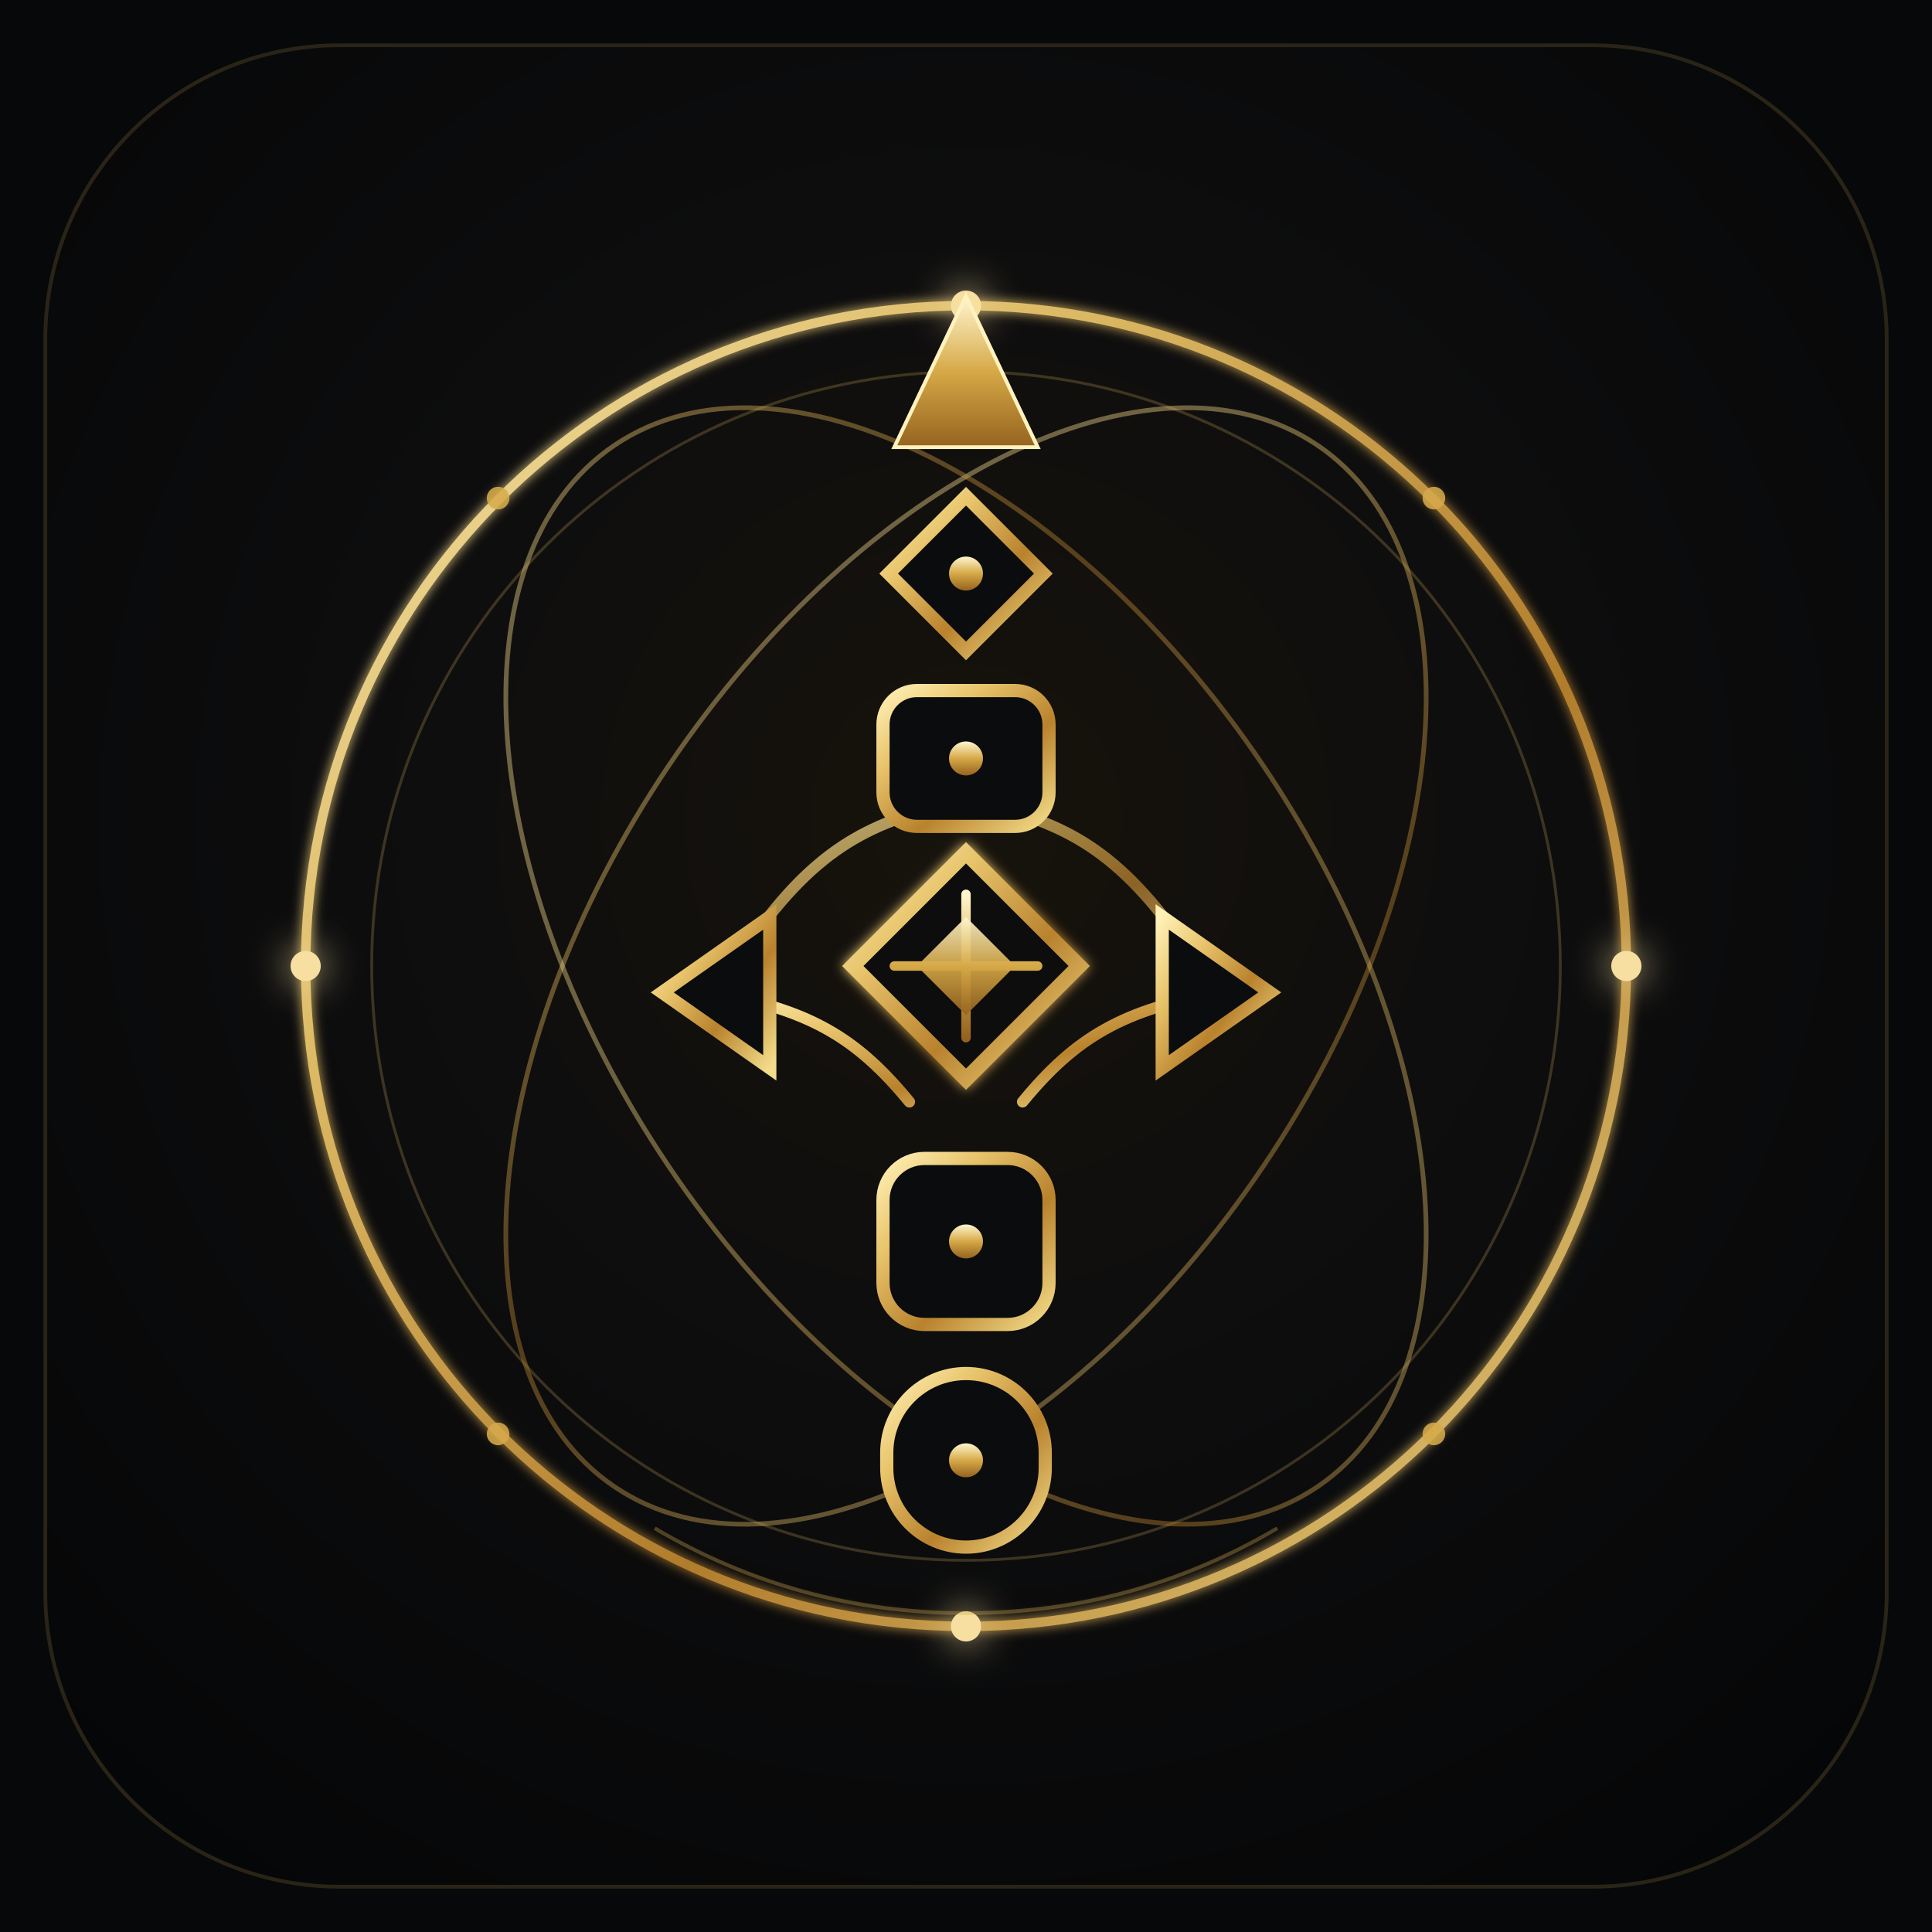
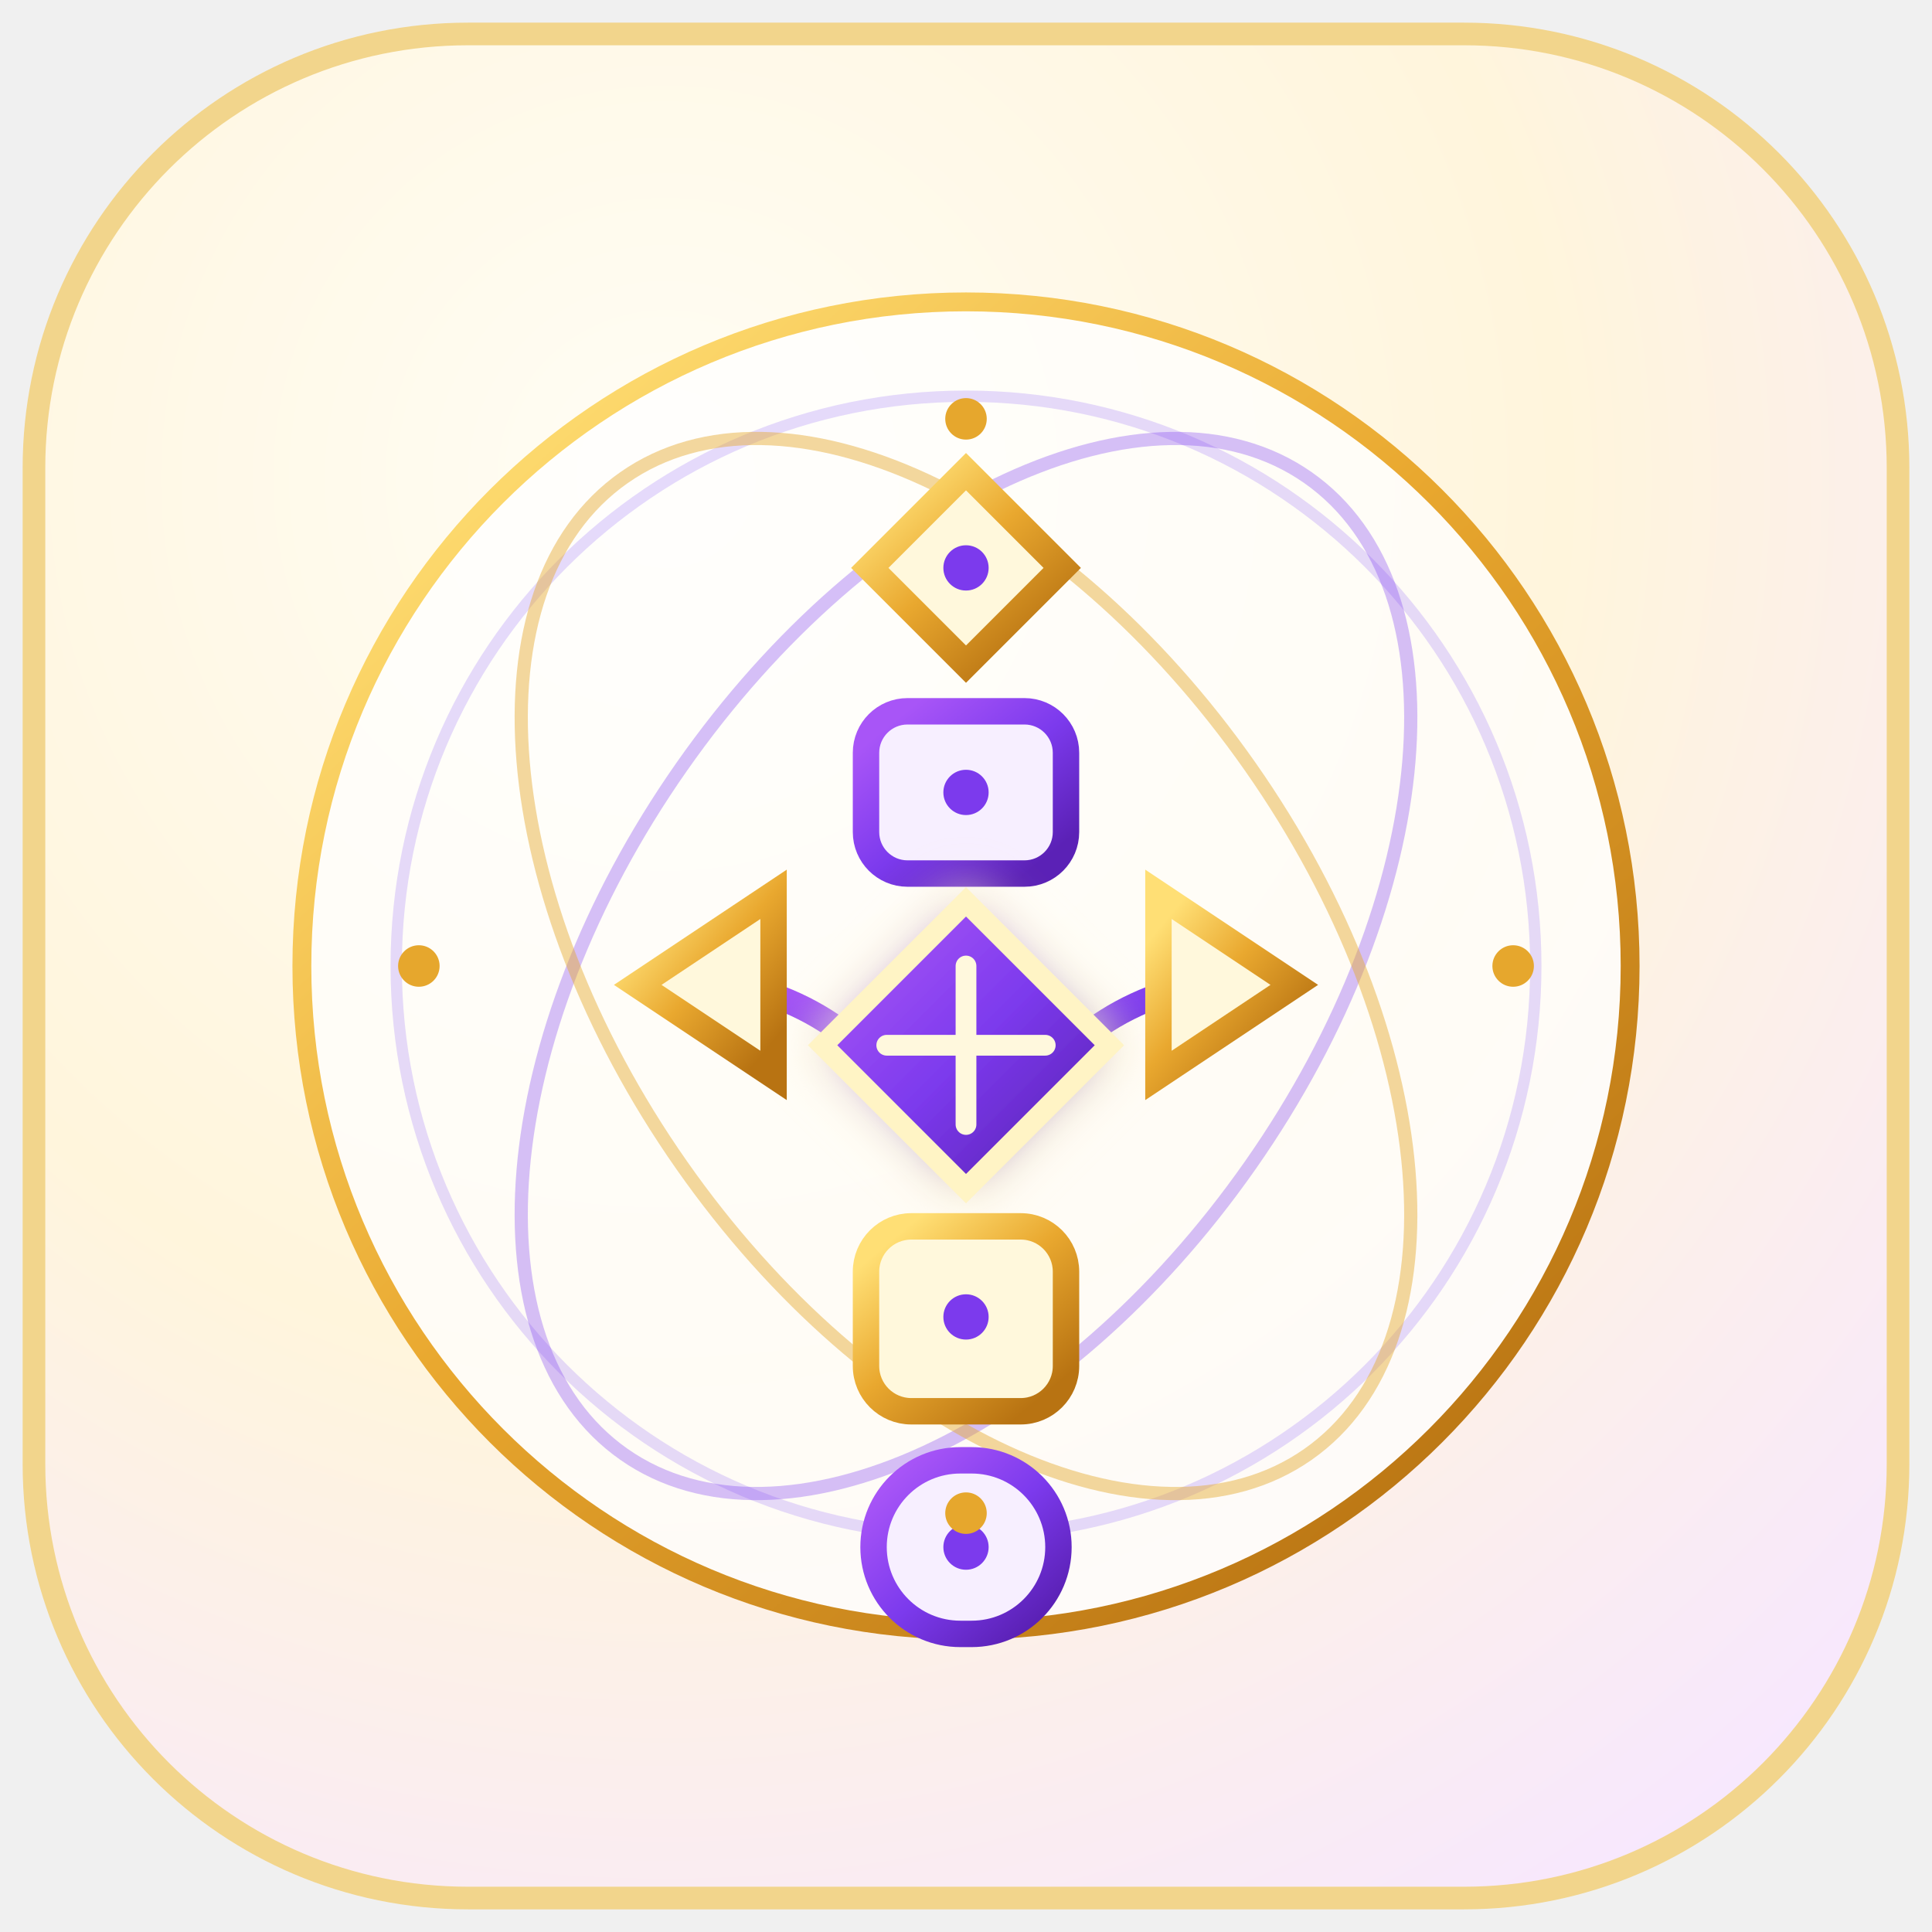
<svg xmlns="http://www.w3.org/2000/svg" width="1024" height="1024" viewBox="0 0 1024 1024" role="img" aria-labelledby="title desc">
  <defs>
-     <radialGradient id="bg" cx="50%" cy="42%" r="72%">
-       <stop offset="0" stop-color="#17130c" />
-       <stop offset=".48" stop-color="#0d0d0e" />
-       <stop offset="1" stop-color="#050607" />
+     <radialGradient id="bg" cx="34%" cy="24%" r="92%">
+       <stop offset="0" stop-color="#fffdf5" />
+       <stop offset=".52" stop-color="#fff5dc" />
+       <stop offset="1" stop-color="#f7e7ff" />
    </radialGradient>
-     <linearGradient id="gold" x1="0" y1="0" x2="1" y2="1">
-       <stop offset="0" stop-color="#fff0b5" />
-       <stop offset=".28" stop-color="#e8c46b" />
-       <stop offset=".62" stop-color="#b9822d" />
-       <stop offset="1" stop-color="#f3dc8a" />
+     <linearGradient id="gold" x1=".12" y1=".08" x2=".88" y2=".92">
+       <stop offset="0" stop-color="#ffdf75" />
+       <stop offset=".46" stop-color="#e9a82f" />
+       <stop offset="1" stop-color="#b87312" />
    </linearGradient>
-     <linearGradient id="gold2" x1=".5" y1="0" x2=".5" y2="1">
-       <stop offset="0" stop-color="#fff6cf" />
-       <stop offset=".5" stop-color="#d6a947" />
-       <stop offset="1" stop-color="#95631f" />
+     <linearGradient id="violet" x1=".1" y1=".1" x2=".9" y2=".9">
+       <stop offset="0" stop-color="#a855f7" />
+       <stop offset=".52" stop-color="#7c3aed" />
+       <stop offset="1" stop-color="#5b21b6" />
    </linearGradient>
-     <filter id="glow" x="-70%" y="-70%" width="240%" height="240%">
-       <feGaussianBlur stdDeviation="10" result="b" />
-       <feMerge>
-         <feMergeNode in="b" />
-         <feMergeNode in="SourceGraphic" />
-       </feMerge>
-     </filter>
-     <filter id="soft" x="-50%" y="-50%" width="200%" height="200%">
-       <feGaussianBlur stdDeviation="3" result="b" />
+     <filter id="glow" x="-60%" y="-60%" width="220%" height="220%">
+       <feGaussianBlur stdDeviation="13" result="b" />
      <feMerge>
        <feMergeNode in="b" />
        <feMergeNode in="SourceGraphic" />
      </feMerge>
    </filter>
  </defs>
-   <rect width="1024" height="1024" fill="#070809" />
-   <rect x="24" y="24" width="976" height="976" rx="156" fill="url(#bg)" stroke="#2a2417" stroke-width="2" />
-   <circle cx="512" cy="512" r="350" fill="none" stroke="url(#gold)" stroke-width="5" opacity=".95" filter="url(#soft)" />
-   <circle cx="512" cy="512" r="315" fill="none" stroke="#d6b05a" stroke-width="1.5" opacity=".24" />
-   <ellipse cx="512" cy="512" rx="190" ry="333" fill="none" stroke="url(#gold)" stroke-width="2.5" opacity=".42" transform="rotate(34 512 512)" />
-   <ellipse cx="512" cy="512" rx="190" ry="333" fill="none" stroke="url(#gold)" stroke-width="2.5" opacity=".42" transform="rotate(-34 512 512)" />
-   <g fill="#f6dfa0" filter="url(#glow)">
-     <circle cx="512" cy="162" r="8" />
-     <circle cx="862" cy="512" r="8" />
-     <circle cx="512" cy="862" r="8" />
-     <circle cx="162" cy="512" r="8" />
+   <rect x="18" y="18" width="988" height="988" rx="230" fill="url(#bg)" stroke="#f2d58c" stroke-width="12" />
+   <circle cx="512" cy="512" r="352" fill="#ffffff" fill-opacity=".72" stroke="url(#gold)" stroke-width="10" />
+   <circle cx="512" cy="512" r="302" fill="none" stroke="#8b5cf6" stroke-opacity=".22" stroke-width="6" />
+   <ellipse cx="512" cy="512" rx="184" ry="316" fill="none" stroke="#7c3aed" stroke-opacity=".32" stroke-width="7" transform="rotate(35 512 512)" />
+   <ellipse cx="512" cy="512" rx="184" ry="316" fill="none" stroke="#e4aa30" stroke-opacity=".46" stroke-width="7" transform="rotate(-35 512 512)" />
+   <g stroke="url(#violet)" stroke-width="13" stroke-linecap="round" stroke-linejoin="round" fill="none">
+     <path d="M512 246v76M512 380v66M512 522v78M512 672v82" />
+     <path d="M366 518c58 6 92 31 119 71M658 518c-58 6-92 31-119 71" />
  </g>
-   <g fill="#d7aa4a" opacity=".86">
-     <circle cx="264" cy="264" r="6" />
-     <circle cx="760" cy="264" r="6" />
-     <circle cx="760" cy="760" r="6" />
-     <circle cx="264" cy="760" r="6" />
+   <polygon points="512,250 563,301 512,352 461,301" fill="#fff8dc" stroke="url(#gold)" stroke-width="14" />
+   <rect x="459" y="377" width="106" height="86" rx="22" fill="#f7efff" stroke="url(#violet)" stroke-width="14" />
+   <polygon points="512,478 588,554 512,630 436,554" fill="url(#violet)" stroke="#fff4c5" stroke-width="11" filter="url(#glow)" />
+   <path d="M512 512v84M470 554h84" stroke="#fff8dd" stroke-width="11" stroke-linecap="round" />
+   <polygon points="338,522 410,474 410,570" fill="#fff8dc" stroke="url(#gold)" stroke-width="14" />
+   <polygon points="686,522 614,474 614,570" fill="#fff8dc" stroke="url(#gold)" stroke-width="14" />
+   <rect x="459" y="650" width="106" height="98" rx="24" fill="#fff8dc" stroke="url(#gold)" stroke-width="14" />
+   <rect x="463" y="774" width="98" height="92" rx="46" fill="#f7efff" stroke="url(#violet)" stroke-width="14" />
+   <g fill="#7c3aed">
+     <circle cx="512" cy="301" r="12" />
+     <circle cx="512" cy="420" r="12" />
+     <circle cx="512" cy="698" r="12" />
+     <circle cx="512" cy="820" r="12" />
  </g>
-   <path d="M512 157 474 237h76z" fill="url(#gold2)" stroke="#fff2bf" stroke-width="2" />
-   <g stroke="url(#gold)" stroke-width="6" stroke-linecap="round" stroke-linejoin="round" fill="none">
-     <path d="M512 236v58M512 328v44M512 438v42M512 548v66M512 674v54" />
-     <path d="M377 526c52 9 77 24 105 58M647 526c-52 9-77 24-105 58" />
-     <path d="M380 526c39-64 67-84 108-96M644 526c-39-64-67-84-108-96" opacity=".72" />
+   <g fill="#e6a72d">
+     <circle cx="222" cy="512" r="11" />
+     <circle cx="802" cy="512" r="11" />
+     <circle cx="512" cy="222" r="11" />
+     <circle cx="512" cy="802" r="11" />
  </g>
-   <polygon points="512,263 553,304 512,345 471,304" fill="#0b0c0d" stroke="url(#gold)" stroke-width="7" />
-   <rect x="468" y="366" width="88" height="72" rx="18" fill="#0b0c0d" stroke="url(#gold)" stroke-width="7" />
-   <polygon points="512,452 572,512 512,572 452,512" fill="#0b0c0d" stroke="url(#gold)" stroke-width="8" filter="url(#soft)" />
-   <path d="M512 474v76M474 512h76" stroke="url(#gold2)" stroke-width="5" stroke-linecap="round" />
-   <path d="M512 486l26 26-26 26-26-26z" fill="url(#gold2)" opacity=".92" />
-   <polygon points="351,526 408,486 408,566" fill="#0b0c0d" stroke="url(#gold)" stroke-width="7" />
-   <polygon points="673,526 616,486 616,566" fill="#0b0c0d" stroke="url(#gold)" stroke-width="7" />
-   <rect x="468" y="614" width="88" height="88" rx="22" fill="#0b0c0d" stroke="url(#gold)" stroke-width="7" />
-   <rect x="470" y="728" width="84" height="92" rx="42" fill="#0b0c0d" stroke="url(#gold)" stroke-width="7" />
-   <g fill="url(#gold2)">
-     <circle cx="512" cy="304" r="9" />
-     <circle cx="512" cy="402" r="9" />
-     <circle cx="512" cy="658" r="9" />
-     <circle cx="512" cy="774" r="9" />
-   </g>
-   <path d="M347 810c51 30 106 45 165 45s114-15 165-45" fill="none" stroke="#d1a94f" stroke-width="2" opacity=".34" />
</svg>
